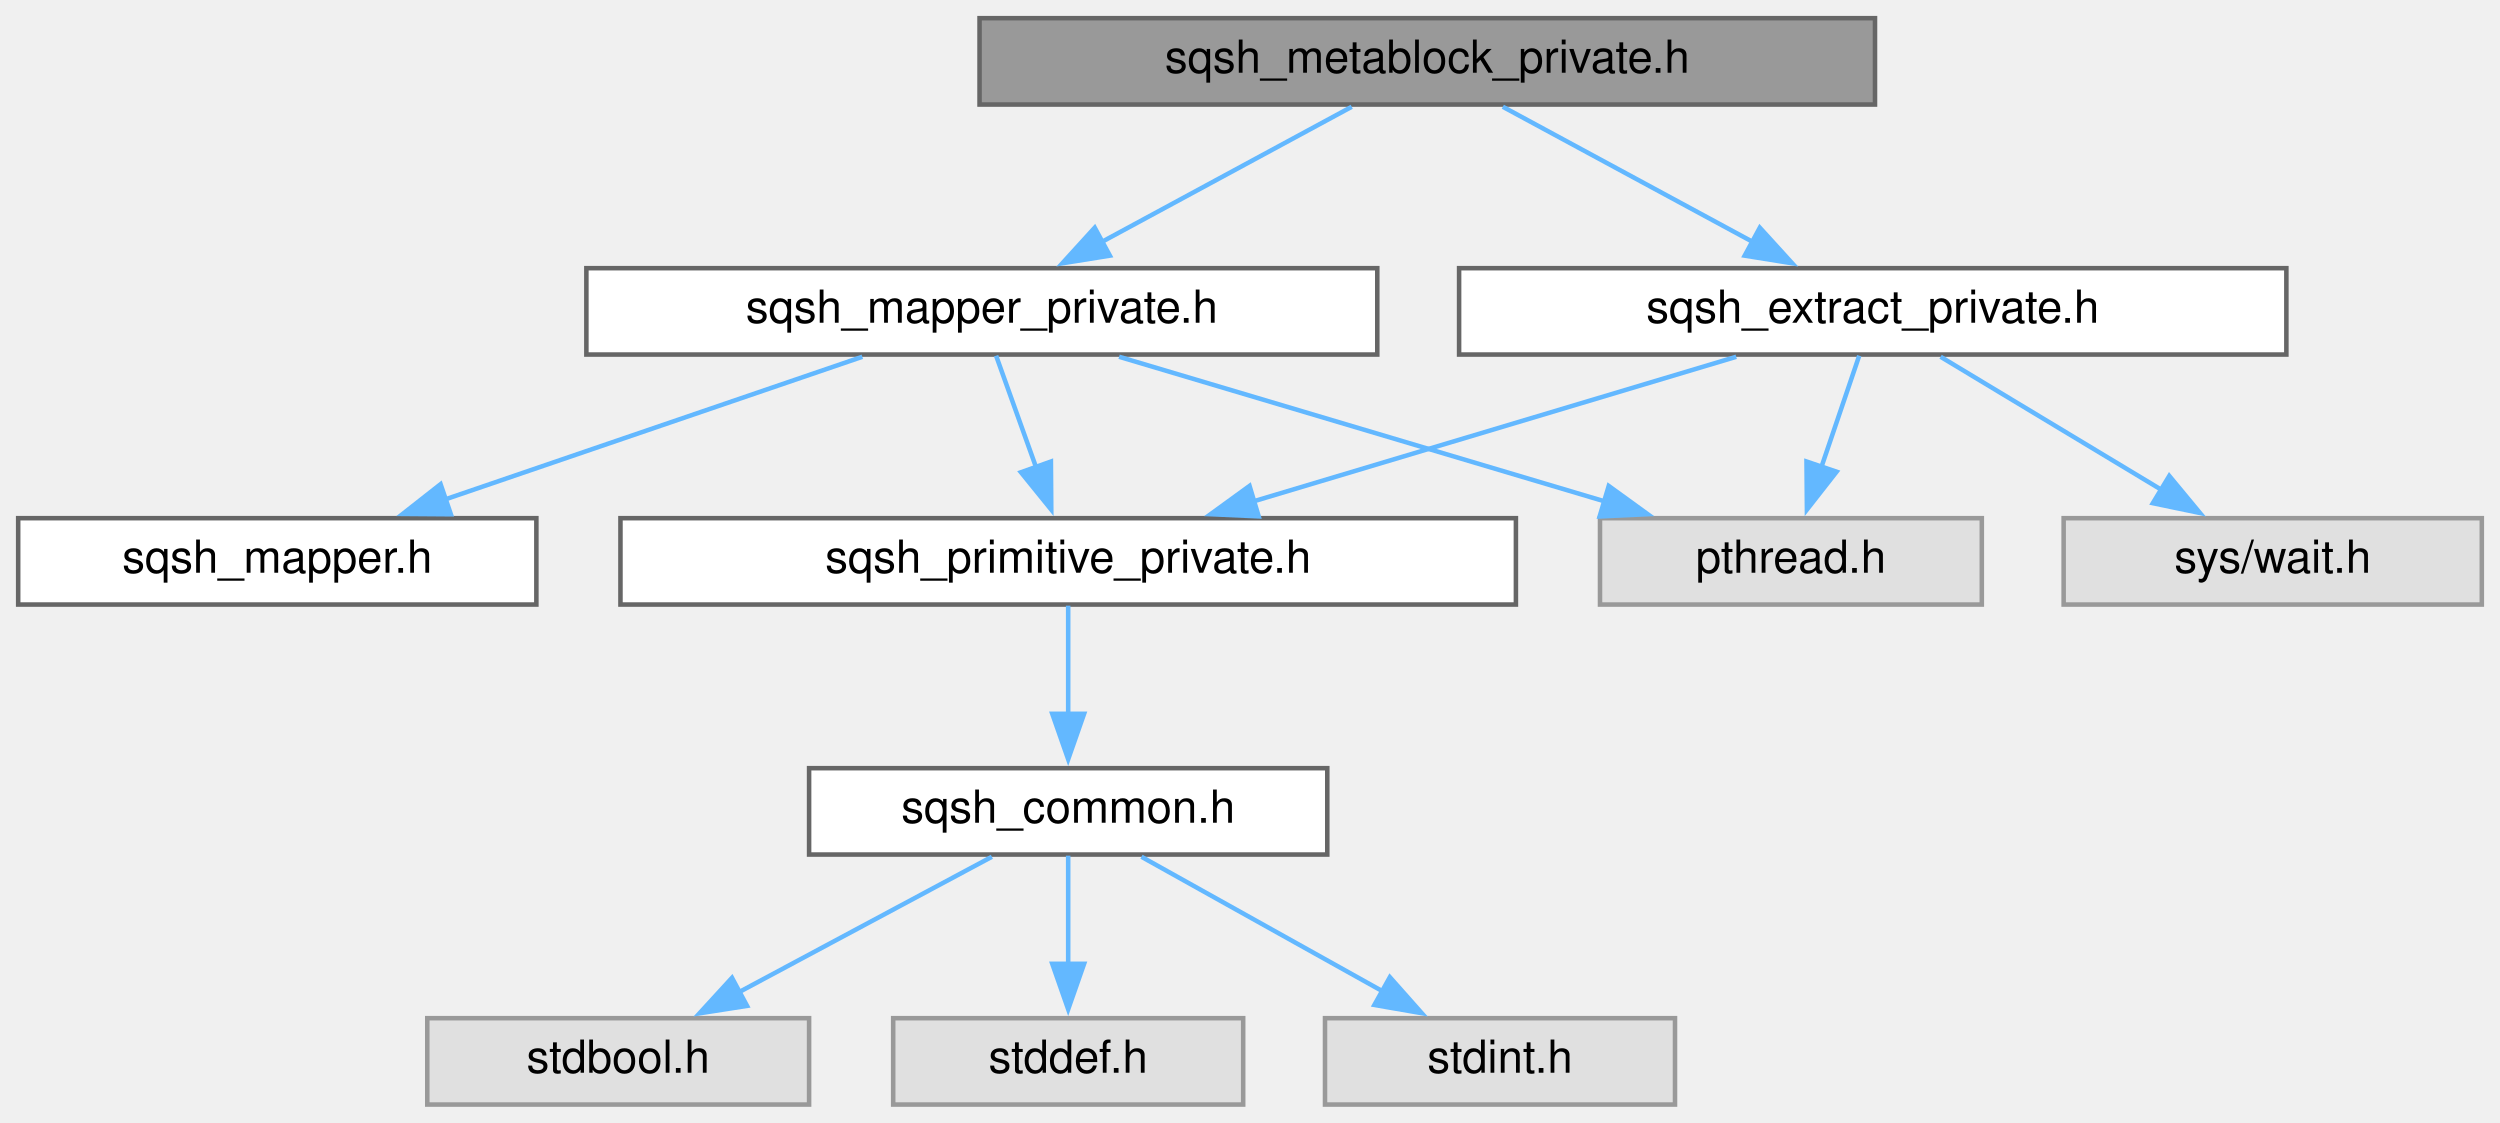
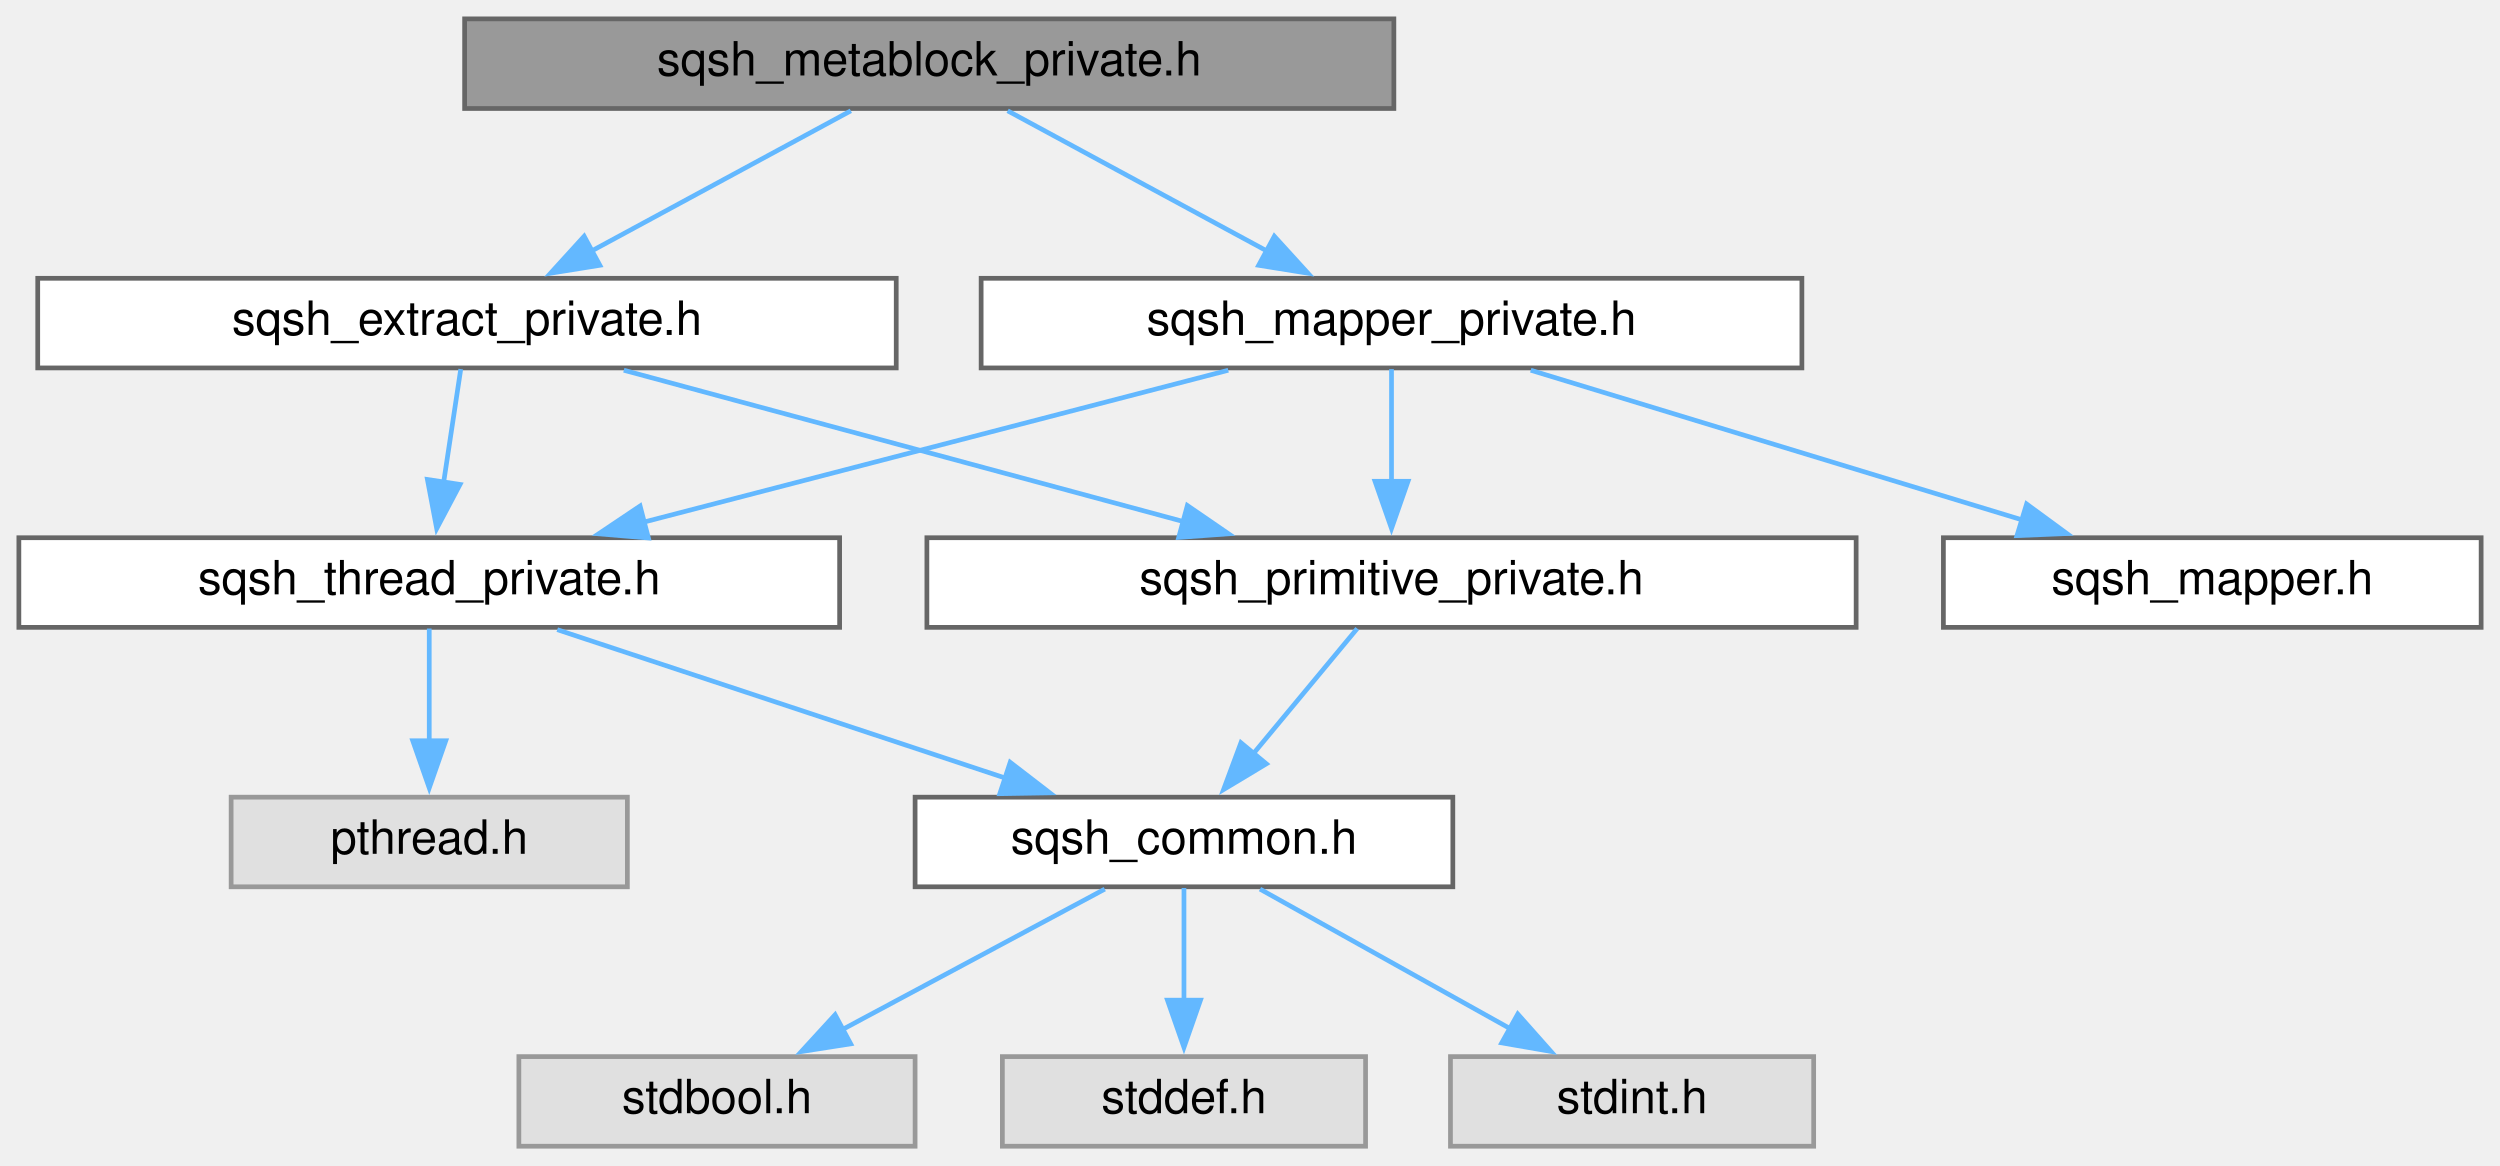
- <svg xmlns="http://www.w3.org/2000/svg" xmlns:xlink="http://www.w3.org/1999/xlink" width="550pt" height="247pt" viewBox="0.00 0.00 550.00 247.00">
+ <svg xmlns="http://www.w3.org/2000/svg" xmlns:xlink="http://www.w3.org/1999/xlink" width="530pt" height="247pt" viewBox="0.00 0.00 530.00 247.00">
  <g id="graph0" class="graph" transform="scale(1 1) rotate(0) translate(4 243)">
    <g id="node1" class="node">
      <g id="a_node1">
        <a xlink:title=" ">
-           <polygon fill="#999999" stroke="#666666" points="408.5,-239 211.5,-239 211.5,-220 408.5,-220 408.5,-239" />
-           <text text-anchor="middle" x="310" y="-227" font-family="Helvetica,sans-Serif" font-size="10.00">sqsh_metablock_private.h</text>
+           <polygon fill="#999999" stroke="#666666" points="291.5,-239 94.5,-239 94.5,-220 291.5,-220 291.5,-239" />
+           <text text-anchor="middle" x="193" y="-227" font-family="Helvetica,sans-Serif" font-size="10.00">sqsh_metablock_private.h</text>
        </a>
      </g>
    </g>
    <g id="node2" class="node">
      <g id="a_node2">
        <a xlink:href="sqsh__extract__private_8h.html" target="_top" xlink:title=" ">
-           <polygon fill="white" stroke="#666666" points="499,-184 317,-184 317,-165 499,-165 499,-184" />
-           <text text-anchor="middle" x="408" y="-172" font-family="Helvetica,sans-Serif" font-size="10.00">sqsh_extract_private.h</text>
+           <polygon fill="white" stroke="#666666" points="186,-184 4,-184 4,-165 186,-165 186,-184" />
+           <text text-anchor="middle" x="95" y="-172" font-family="Helvetica,sans-Serif" font-size="10.00">sqsh_extract_private.h</text>
        </a>
      </g>
    </g>
    <g id="edge1" class="edge">
-       <path fill="none" stroke="#63b8ff" d="M326.62,-219.51C341.78,-211.31 364.42,-199.07 381.97,-189.58" />
-       <polygon fill="#63b8ff" stroke="#63b8ff" points="383.16,-192.91 390.29,-185.08 379.83,-186.76 383.16,-192.91" />
+       <path fill="none" stroke="#63b8ff" d="M176.38,-219.51C161.22,-211.31 138.58,-199.07 121.03,-189.58" />
+       <polygon fill="#63b8ff" stroke="#63b8ff" points="123.17,-186.76 112.71,-185.08 119.84,-192.91 123.17,-186.76" />
    </g>
    <g id="node10" class="node">
      <g id="a_node10">
        <a xlink:href="sqsh__mapper__private_8h.html" target="_top" xlink:title=" ">
-           <polygon fill="white" stroke="#666666" points="299,-184 125,-184 125,-165 299,-165 299,-184" />
-           <text text-anchor="middle" x="212" y="-172" font-family="Helvetica,sans-Serif" font-size="10.00">sqsh_mapper_private.h</text>
+           <polygon fill="white" stroke="#666666" points="378,-184 204,-184 204,-165 378,-165 378,-184" />
+           <text text-anchor="middle" x="291" y="-172" font-family="Helvetica,sans-Serif" font-size="10.00">sqsh_mapper_private.h</text>
        </a>
      </g>
    </g>
-     <g id="edge9" class="edge">
-       <path fill="none" stroke="#63b8ff" d="M293.38,-219.51C278.22,-211.31 255.58,-199.07 238.03,-189.58" />
-       <polygon fill="#63b8ff" stroke="#63b8ff" points="240.17,-186.76 229.71,-185.08 236.84,-192.91 240.17,-186.76" />
+     <g id="edge10" class="edge">
+       <path fill="none" stroke="#63b8ff" d="M209.62,-219.51C224.78,-211.31 247.42,-199.07 264.97,-189.58" />
+       <polygon fill="#63b8ff" stroke="#63b8ff" points="266.16,-192.91 273.29,-185.08 262.83,-186.76 266.16,-192.91" />
    </g>
    <g id="node3" class="node">
      <g id="a_node3">
        <a xlink:href="sqsh__primitive__private_8h.html" target="_top" xlink:title=" ">
-           <polygon fill="white" stroke="#666666" points="329.5,-129 132.5,-129 132.5,-110 329.5,-110 329.5,-129" />
-           <text text-anchor="middle" x="231" y="-117" font-family="Helvetica,sans-Serif" font-size="10.00">sqsh_primitive_private.h</text>
+           <polygon fill="white" stroke="#666666" points="389.5,-129 192.5,-129 192.5,-110 389.5,-110 389.5,-129" />
+           <text text-anchor="middle" x="291" y="-117" font-family="Helvetica,sans-Serif" font-size="10.00">sqsh_primitive_private.h</text>
        </a>
      </g>
    </g>
    <g id="edge2" class="edge">
-       <path fill="none" stroke="#63b8ff" d="M377.97,-164.51C348.77,-155.76 304.19,-142.42 271.79,-132.71" />
-       <polygon fill="#63b8ff" stroke="#63b8ff" points="272.91,-129.4 262.33,-129.88 270.9,-136.1 272.91,-129.4" />
+       <path fill="none" stroke="#63b8ff" d="M128.25,-164.51C161.01,-155.65 211.25,-142.07 247.24,-132.33" />
+       <polygon fill="#63b8ff" stroke="#63b8ff" points="247.72,-135.83 256.45,-129.84 245.89,-129.07 247.72,-135.83" />
    </g>
    <g id="node8" class="node">
      <g id="a_node8">
-         <a xlink:title=" ">
-           <polygon fill="#e0e0e0" stroke="#999999" points="432,-129 348,-129 348,-110 432,-110 432,-129" />
-           <text text-anchor="middle" x="390" y="-117" font-family="Helvetica,sans-Serif" font-size="10.00">pthread.h</text>
+         <a xlink:href="sqsh__thread__private_8h.html" target="_top" xlink:title=" ">
+           <polygon fill="white" stroke="#666666" points="174,-129 0,-129 0,-110 174,-110 174,-129" />
+           <text text-anchor="middle" x="87" y="-117" font-family="Helvetica,sans-Serif" font-size="10.00">sqsh_thread_private.h</text>
        </a>
      </g>
    </g>
    <g id="edge7" class="edge">
-       <path fill="none" stroke="#63b8ff" d="M405.03,-164.75C402.77,-158.11 399.59,-148.73 396.73,-140.31" />
-       <polygon fill="#63b8ff" stroke="#63b8ff" points="400.05,-139.22 393.52,-130.88 393.43,-141.47 400.05,-139.22" />
+       <path fill="none" stroke="#63b8ff" d="M93.68,-164.75C92.69,-158.19 91.29,-148.95 90.03,-140.6" />
+       <polygon fill="#63b8ff" stroke="#63b8ff" points="93.53,-140.3 88.58,-130.94 86.61,-141.35 93.53,-140.3" />
+     </g>
+     <g id="node4" class="node">
+       <g id="a_node4">
+         <a xlink:href="sqsh__common_8h.html" target="_top" xlink:title=" ">
+           <polygon fill="white" stroke="#666666" points="304,-74 190,-74 190,-55 304,-55 304,-74" />
+           <text text-anchor="middle" x="247" y="-62" font-family="Helvetica,sans-Serif" font-size="10.00">sqsh_common.h</text>
+         </a>
+       </g>
+     </g>
+     <g id="edge3" class="edge">
+       <path fill="none" stroke="#63b8ff" d="M283.73,-109.75C277.72,-102.5 268.99,-91.98 261.54,-83.02" />
+       <polygon fill="#63b8ff" stroke="#63b8ff" points="264.47,-81.07 255.39,-75.61 259.08,-85.54 264.47,-81.07" />
+     </g>
+     <g id="node5" class="node">
+       <g id="a_node5">
+         <a xlink:title=" ">
+           <polygon fill="#e0e0e0" stroke="#999999" points="190,-19 106,-19 106,0 190,0 190,-19" />
+           <text text-anchor="middle" x="148" y="-7" font-family="Helvetica,sans-Serif" font-size="10.00">stdbool.h</text>
+         </a>
+       </g>
+     </g>
+     <g id="edge4" class="edge">
+       <path fill="none" stroke="#63b8ff" d="M230.21,-54.51C214.9,-46.31 192.03,-34.07 174.3,-24.58" />
+       <polygon fill="#63b8ff" stroke="#63b8ff" points="176.35,-21.71 165.88,-20.07 173.04,-27.88 176.35,-21.71" />
+     </g>
+     <g id="node6" class="node">
+       <g id="a_node6">
+         <a xlink:title=" ">
+           <polygon fill="#e0e0e0" stroke="#999999" points="285.5,-19 208.5,-19 208.5,0 285.5,0 285.5,-19" />
+           <text text-anchor="middle" x="247" y="-7" font-family="Helvetica,sans-Serif" font-size="10.00">stddef.h</text>
+         </a>
+       </g>
+     </g>
+     <g id="edge5" class="edge">
+       <path fill="none" stroke="#63b8ff" d="M247,-54.75C247,-48.27 247,-39.16 247,-30.9" />
+       <polygon fill="#63b8ff" stroke="#63b8ff" points="250.5,-30.96 247,-20.96 243.5,-30.96 250.5,-30.96" />
+     </g>
+     <g id="node7" class="node">
+       <g id="a_node7">
+         <a xlink:title=" ">
+           <polygon fill="#e0e0e0" stroke="#999999" points="380.5,-19 303.5,-19 303.5,0 380.5,0 380.5,-19" />
+           <text text-anchor="middle" x="342" y="-7" font-family="Helvetica,sans-Serif" font-size="10.00">stdint.h</text>
+         </a>
+       </g>
+     </g>
+     <g id="edge6" class="edge">
+       <path fill="none" stroke="#63b8ff" d="M263.12,-54.51C277.67,-46.39 299.34,-34.3 316.29,-24.85" />
+       <polygon fill="#63b8ff" stroke="#63b8ff" points="317.77,-28.02 324.8,-20.1 314.36,-21.91 317.77,-28.02" />
+     </g>
+     <g id="edge9" class="edge">
+       <path fill="none" stroke="#63b8ff" d="M114.14,-109.51C140.31,-100.84 180.14,-87.65 209.36,-77.97" />
+       <polygon fill="#63b8ff" stroke="#63b8ff" points="210.16,-81.39 218.56,-74.92 207.96,-74.74 210.16,-81.39" />
    </g>
    <g id="node9" class="node">
      <g id="a_node9">
        <a xlink:title=" ">
-           <polygon fill="#e0e0e0" stroke="#999999" points="542,-129 450,-129 450,-110 542,-110 542,-129" />
-           <text text-anchor="middle" x="496" y="-117" font-family="Helvetica,sans-Serif" font-size="10.00">sys/wait.h</text>
+           <polygon fill="#e0e0e0" stroke="#999999" points="129,-74 45,-74 45,-55 129,-55 129,-74" />
+           <text text-anchor="middle" x="87" y="-62" font-family="Helvetica,sans-Serif" font-size="10.00">pthread.h</text>
        </a>
      </g>
    </g>
    <g id="edge8" class="edge">
-       <path fill="none" stroke="#63b8ff" d="M422.93,-164.51C436.28,-156.47 456.11,-144.53 471.74,-135.11" />
-       <polygon fill="#63b8ff" stroke="#63b8ff" points="473.24,-138.3 480,-130.14 469.62,-132.3 473.24,-138.3" />
-     </g>
-     <g id="node4" class="node">
-       <g id="a_node4">
-         <a xlink:href="sqsh__common_8h.html" target="_top" xlink:title=" ">
-           <polygon fill="white" stroke="#666666" points="288,-74 174,-74 174,-55 288,-55 288,-74" />
-           <text text-anchor="middle" x="231" y="-62" font-family="Helvetica,sans-Serif" font-size="10.00">sqsh_common.h</text>
-         </a>
-       </g>
-     </g>
-     <g id="edge3" class="edge">
-       <path fill="none" stroke="#63b8ff" d="M231,-109.75C231,-103.27 231,-94.16 231,-85.9" />
-       <polygon fill="#63b8ff" stroke="#63b8ff" points="234.5,-85.96 231,-75.96 227.5,-85.96 234.5,-85.96" />
-     </g>
-     <g id="node5" class="node">
-       <g id="a_node5">
-         <a xlink:title=" ">
-           <polygon fill="#e0e0e0" stroke="#999999" points="174,-19 90,-19 90,0 174,0 174,-19" />
-           <text text-anchor="middle" x="132" y="-7" font-family="Helvetica,sans-Serif" font-size="10.00">stdbool.h</text>
-         </a>
-       </g>
-     </g>
-     <g id="edge4" class="edge">
-       <path fill="none" stroke="#63b8ff" d="M214.21,-54.51C198.9,-46.31 176.03,-34.07 158.3,-24.58" />
-       <polygon fill="#63b8ff" stroke="#63b8ff" points="160.35,-21.71 149.88,-20.07 157.04,-27.88 160.35,-21.71" />
-     </g>
-     <g id="node6" class="node">
-       <g id="a_node6">
-         <a xlink:title=" ">
-           <polygon fill="#e0e0e0" stroke="#999999" points="269.5,-19 192.5,-19 192.5,0 269.5,0 269.5,-19" />
-           <text text-anchor="middle" x="231" y="-7" font-family="Helvetica,sans-Serif" font-size="10.00">stddef.h</text>
-         </a>
-       </g>
-     </g>
-     <g id="edge5" class="edge">
-       <path fill="none" stroke="#63b8ff" d="M231,-54.75C231,-48.27 231,-39.16 231,-30.9" />
-       <polygon fill="#63b8ff" stroke="#63b8ff" points="234.5,-30.96 231,-20.96 227.5,-30.96 234.5,-30.96" />
-     </g>
-     <g id="node7" class="node">
-       <g id="a_node7">
-         <a xlink:title=" ">
-           <polygon fill="#e0e0e0" stroke="#999999" points="364.5,-19 287.5,-19 287.5,0 364.5,0 364.5,-19" />
-           <text text-anchor="middle" x="326" y="-7" font-family="Helvetica,sans-Serif" font-size="10.00">stdint.h</text>
-         </a>
-       </g>
-     </g>
-     <g id="edge6" class="edge">
-       <path fill="none" stroke="#63b8ff" d="M247.12,-54.51C261.67,-46.39 283.34,-34.3 300.29,-24.85" />
-       <polygon fill="#63b8ff" stroke="#63b8ff" points="301.77,-28.02 308.8,-20.1 298.36,-21.91 301.77,-28.02" />
+       <path fill="none" stroke="#63b8ff" d="M87,-109.75C87,-103.27 87,-94.16 87,-85.9" />
+       <polygon fill="#63b8ff" stroke="#63b8ff" points="90.5,-85.96 87,-75.96 83.5,-85.96 90.5,-85.96" />
    </g>
    <g id="edge12" class="edge">
-       <path fill="none" stroke="#63b8ff" d="M215.14,-164.75C217.54,-158.04 220.96,-148.52 224,-140.02" />
-       <polygon fill="#63b8ff" stroke="#63b8ff" points="227.2,-141.46 227.28,-130.87 220.61,-139.1 227.2,-141.46" />
+       <path fill="none" stroke="#63b8ff" d="M291,-164.75C291,-158.27 291,-149.16 291,-140.9" />
+       <polygon fill="#63b8ff" stroke="#63b8ff" points="294.5,-140.96 291,-130.96 287.5,-140.96 294.5,-140.96" />
    </g>
-     <g id="edge11" class="edge">
-       <path fill="none" stroke="#63b8ff" d="M242.2,-164.51C271.56,-155.76 316.4,-142.42 348.98,-132.71" />
-       <polygon fill="#63b8ff" stroke="#63b8ff" points="349.92,-136.09 358.5,-129.88 347.92,-129.38 349.92,-136.09" />
+     <g id="edge13" class="edge">
+       <path fill="none" stroke="#63b8ff" d="M256.39,-164.51C222.29,-155.65 170.01,-142.07 132.55,-132.33" />
+       <polygon fill="#63b8ff" stroke="#63b8ff" points="133.46,-128.95 122.9,-129.83 131.7,-135.73 133.46,-128.95" />
    </g>
    <g id="node11" class="node">
      <g id="a_node11">
        <a xlink:href="sqsh__mapper_8h.html" target="_top" xlink:title=" ">
-           <polygon fill="white" stroke="#666666" points="114,-129 0,-129 0,-110 114,-110 114,-129" />
-           <text text-anchor="middle" x="57" y="-117" font-family="Helvetica,sans-Serif" font-size="10.00">sqsh_mapper.h</text>
+           <polygon fill="white" stroke="#666666" points="522,-129 408,-129 408,-110 522,-110 522,-129" />
+           <text text-anchor="middle" x="465" y="-117" font-family="Helvetica,sans-Serif" font-size="10.00">sqsh_mapper.h</text>
        </a>
      </g>
    </g>
-     <g id="edge10" class="edge">
-       <path fill="none" stroke="#63b8ff" d="M185.71,-164.51C160.47,-155.88 122.11,-142.76 93.84,-133.1" />
-       <polygon fill="#63b8ff" stroke="#63b8ff" points="95.19,-129.86 84.6,-129.94 92.93,-136.48 95.19,-129.86" />
+     <g id="edge11" class="edge">
+       <path fill="none" stroke="#63b8ff" d="M320.52,-164.51C349.23,-155.76 393.05,-142.42 424.91,-132.71" />
+       <polygon fill="#63b8ff" stroke="#63b8ff" points="425.64,-136.15 434.18,-129.89 423.6,-129.45 425.64,-136.15" />
    </g>
  </g>
</svg>
